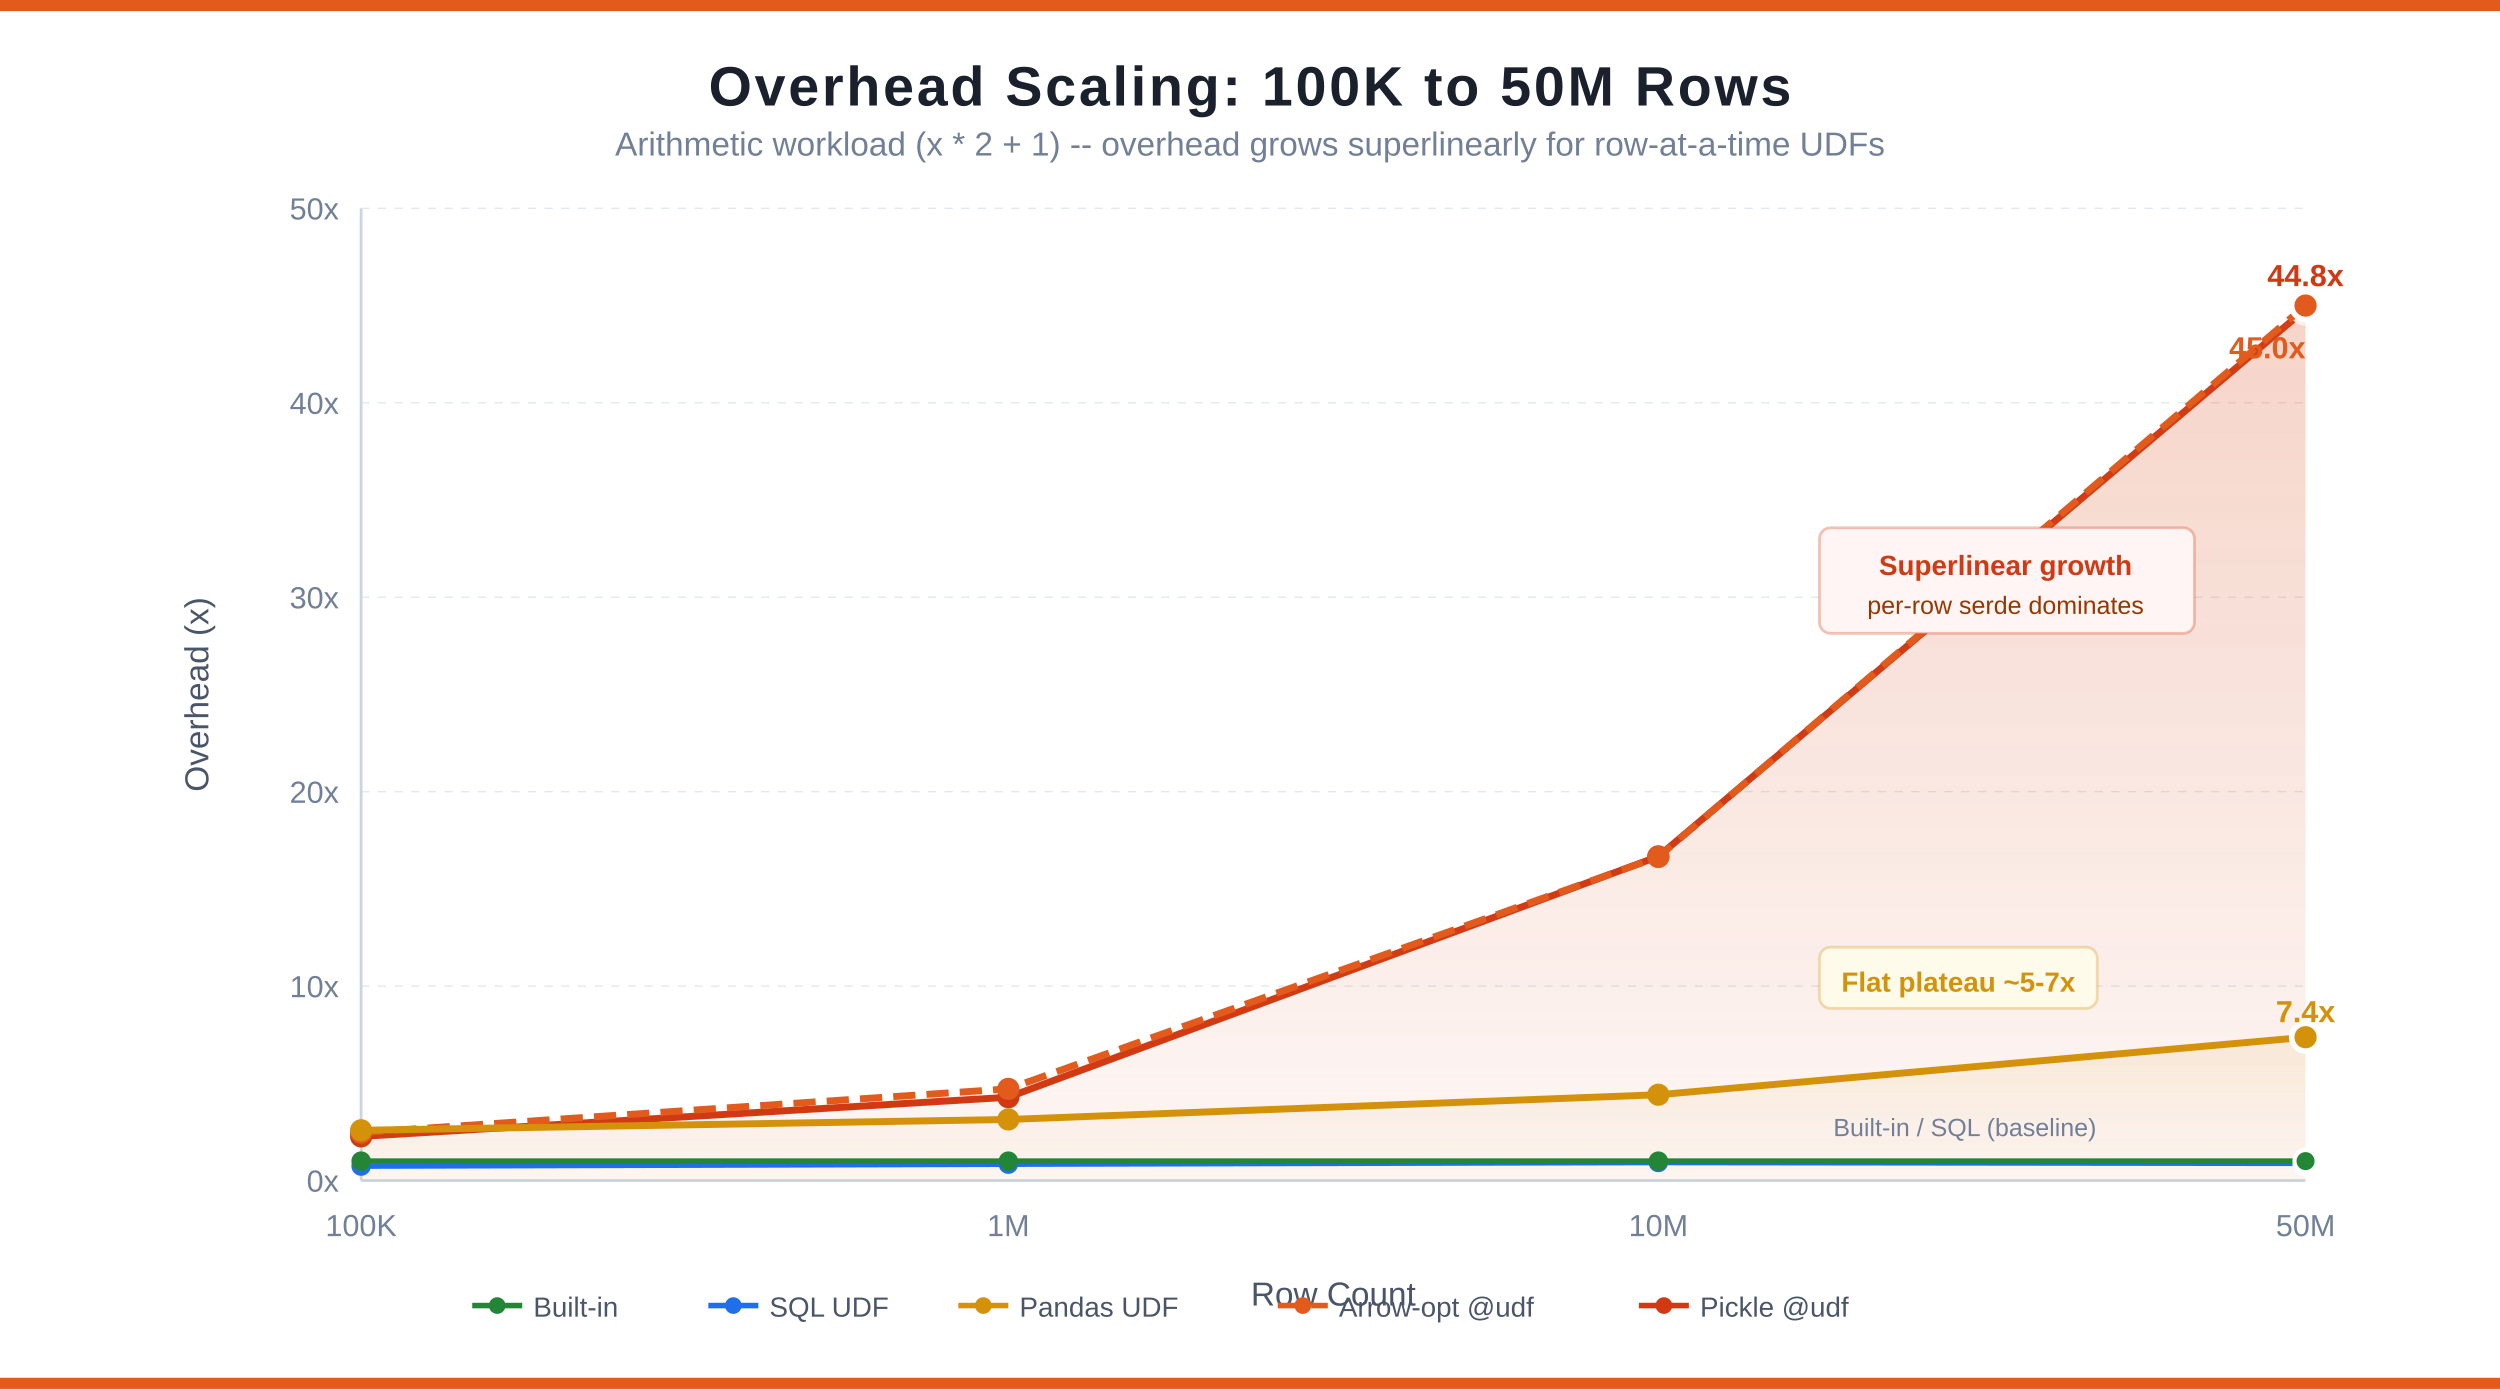
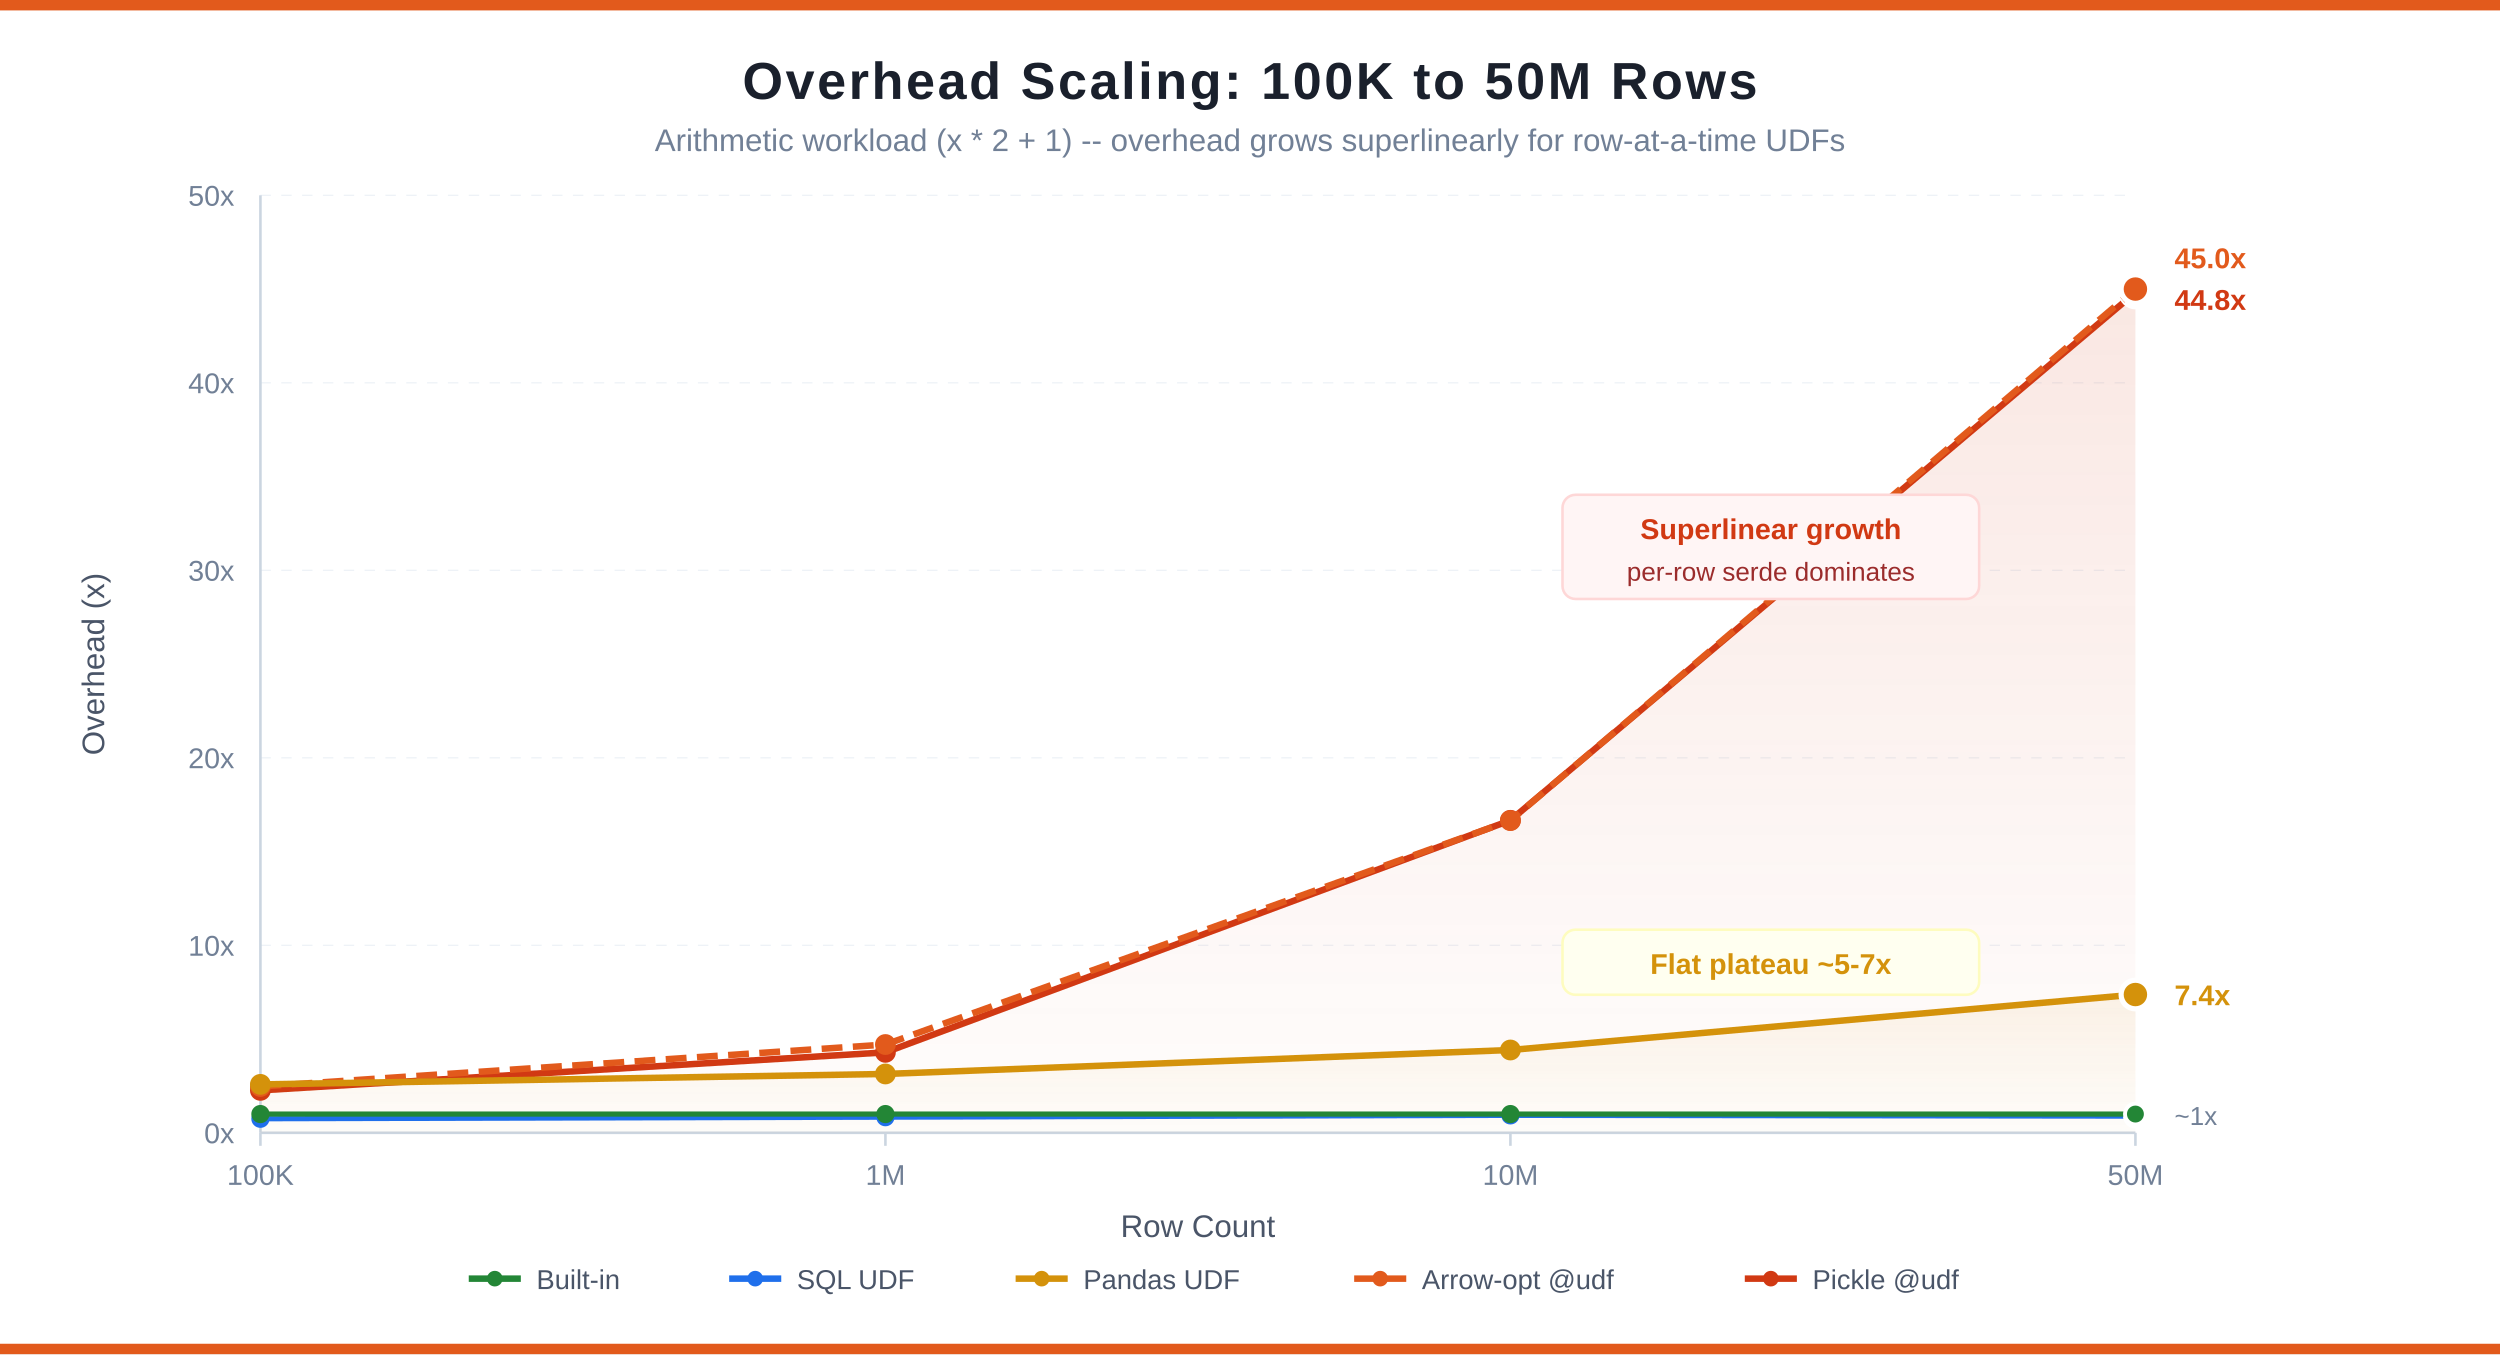
- <svg xmlns="http://www.w3.org/2000/svg" viewBox="0 0 900 500" font-family="'Segoe UI', Arial, Helvetica, sans-serif">
+ <svg xmlns="http://www.w3.org/2000/svg" viewBox="0 0 960 520" font-family="'Segoe UI', Arial, Helvetica, sans-serif">
  <defs>
    <linearGradient id="fill-pickle" x1="0" y1="0" x2="0" y2="1">
-       <stop offset="0%" stop-color="#D13913" stop-opacity="0.15" />
-       <stop offset="100%" stop-color="#D13913" stop-opacity="0.02" />
-     </linearGradient>
-     <linearGradient id="fill-arrowopt" x1="0" y1="0" x2="0" y2="1">
-       <stop offset="0%" stop-color="#E25A1C" stop-opacity="0.1" />
-       <stop offset="100%" stop-color="#E25A1C" stop-opacity="0.02" />
+       <stop offset="0%" stop-color="#D13913" stop-opacity="0.12" />
+       <stop offset="100%" stop-color="#D13913" stop-opacity="0.01" />
    </linearGradient>
    <linearGradient id="fill-pandas" x1="0" y1="0" x2="0" y2="1">
-       <stop offset="0%" stop-color="#d4920b" stop-opacity="0.1" />
-       <stop offset="100%" stop-color="#d4920b" stop-opacity="0.02" />
+       <stop offset="0%" stop-color="#d4920b" stop-opacity="0.08" />
+       <stop offset="100%" stop-color="#d4920b" stop-opacity="0.01" />
    </linearGradient>
  </defs>
-   <rect width="900" height="500" fill="#FFFFFF" />
-   <rect x="0" y="0" width="900" height="4" fill="#E25A1C" />
-   <text x="450" y="38" font-size="20" fill="#1A202C" text-anchor="middle" font-weight="bold" letter-spacing="1">Overhead Scaling: 100K to 50M Rows</text>
-   <text x="450" y="56" font-size="12" fill="#718096" text-anchor="middle">Arithmetic workload (x * 2 + 1) -- overhead grows superlinearly for row-at-a-time UDFs</text>
-   <g transform="translate(130, 75)">
-     <g stroke="#E2E8F0" stroke-width="0.5" stroke-dasharray="3,3">
-       <line x1="0" y1="350" x2="700" y2="350" />
-       <line x1="0" y1="280" x2="700" y2="280" />
-       <line x1="0" y1="210" x2="700" y2="210" />
-       <line x1="0" y1="140" x2="700" y2="140" />
-       <line x1="0" y1="70" x2="700" y2="70" />
-       <line x1="0" y1="0" x2="700" y2="0" />
+   <rect width="960" height="520" fill="#FFFFFF" />
+   <rect x="0" y="0" width="960" height="4" fill="#E25A1C" />
+   <text x="480" y="38" font-size="20" fill="#1A202C" text-anchor="middle" font-weight="bold" letter-spacing="1">Overhead Scaling: 100K to 50M Rows</text>
+   <text x="480" y="58" font-size="12" fill="#718096" text-anchor="middle">Arithmetic workload (x * 2 + 1) -- overhead grows superlinearly for row-at-a-time UDFs</text>
+   <g transform="translate(100, 75)">
+     <g stroke="#EDF2F7" stroke-width="0.5" stroke-dasharray="4,4">
+       <line x1="0" y1="360" x2="720" y2="360" />
+       <line x1="0" y1="288" x2="720" y2="288" />
+       <line x1="0" y1="216" x2="720" y2="216" />
+       <line x1="0" y1="144" x2="720" y2="144" />
+       <line x1="0" y1="72" x2="720" y2="72" />
+       <line x1="0" y1="0" x2="720" y2="0" />
    </g>
+     <line x1="0" y1="0" x2="0" y2="360" stroke="#CBD5E0" stroke-width="1" />
    <g font-size="11" fill="#718096" text-anchor="end">
-       <text x="-8" y="354">0x</text>
-       <text x="-8" y="284">10x</text>
-       <text x="-8" y="214">20x</text>
-       <text x="-8" y="144">30x</text>
-       <text x="-8" y="74">40x</text>
-       <text x="-8" y="4">50x</text>
+       <text x="-10" y="364">0x</text>
+       <text x="-10" y="292">10x</text>
+       <text x="-10" y="220">20x</text>
+       <text x="-10" y="148">30x</text>
+       <text x="-10" y="76">40x</text>
+       <text x="-10" y="4">50x</text>
    </g>
-     <line x1="0" y1="350" x2="700" y2="350" stroke="#CBD5E0" stroke-width="1" />
-     <line x1="0" y1="0" x2="0" y2="350" stroke="#CBD5E0" stroke-width="1" />
+     <text x="-60" y="180" font-size="12" fill="#4A5568" text-anchor="middle" transform="rotate(-90, -60, 180)">Overhead (x)</text>
+     <line x1="0" y1="360" x2="720" y2="360" stroke="#CBD5E0" stroke-width="1" />
    <g font-size="11" fill="#718096" text-anchor="middle">
-       <text x="0" y="370">100K</text>
-       <text x="233" y="370">1M</text>
-       <text x="467" y="370">10M</text>
-       <text x="700" y="370">50M</text>
+       <text x="0" y="380">100K</text>
+       <text x="240" y="380">1M</text>
+       <text x="480" y="380">10M</text>
+       <text x="720" y="380">50M</text>
    </g>
-     <text x="350" y="395" font-size="12" fill="#4A5568" text-anchor="middle">Row Count</text>
-     <text x="-55" y="175" font-size="12" fill="#4A5568" text-anchor="middle" transform="rotate(-90, -55, 175)">Overhead (x)</text>
-     <polygon points="0,334.1 233,320.0 467,233.3 700,36.3 700,350 467,350 233,350 0,350" fill="url(#fill-pickle)" />
-     <polyline points="0,334.1 233,320.0 467,233.3 700,36.3" fill="none" stroke="#D13913" stroke-width="2.5" stroke-linejoin="round" />
-     <circle cx="0" cy="334.1" r="4" fill="#D13913" />
-     <circle cx="233" cy="320.0" r="4" fill="#D13913" />
-     <circle cx="467" cy="233.3" r="4" fill="#D13913" />
-     <circle cx="700" cy="36.3" r="5" fill="#D13913" stroke="#FFFFFF" stroke-width="2" />
-     <text x="700" y="28" font-size="11" fill="#D13913" text-anchor="middle" font-weight="bold">44.8x</text>
-     <polygon points="0,332.7 233,317.0 467,233.5 700,35.0 700,350 467,350 233,350 0,350" fill="url(#fill-arrowopt)" />
-     <polyline points="0,332.7 233,317.0 467,233.5 700,35.0" fill="none" stroke="#E25A1C" stroke-width="2.5" stroke-linejoin="round" stroke-dasharray="8,4" />
-     <circle cx="0" cy="332.7" r="4" fill="#E25A1C" />
-     <circle cx="233" cy="317.0" r="4" fill="#E25A1C" />
-     <circle cx="467" cy="233.5" r="4" fill="#E25A1C" />
-     <circle cx="700" cy="35.0" r="5" fill="#E25A1C" stroke="#FFFFFF" stroke-width="2" />
-     <text x="700" y="54" font-size="11" fill="#E25A1C" text-anchor="end" font-weight="bold">45.0x</text>
-     <polygon points="0,331.9 233,328.0 467,319.1 700,298.4 700,350 467,350 233,350 0,350" fill="url(#fill-pandas)" />
-     <polyline points="0,331.9 233,328.0 467,319.1 700,298.4" fill="none" stroke="#d4920b" stroke-width="2.5" stroke-linejoin="round" />
-     <circle cx="0" cy="331.9" r="4" fill="#d4920b" />
-     <circle cx="233" cy="328.0" r="4" fill="#d4920b" />
-     <circle cx="467" cy="319.1" r="4" fill="#d4920b" />
-     <circle cx="700" cy="298.4" r="5" fill="#d4920b" stroke="#FFFFFF" stroke-width="2" />
-     <text x="700" y="293" font-size="11" fill="#d4920b" text-anchor="middle" font-weight="bold">7.4x</text>
-     <polyline points="0,344.8 233,344.1 467,343.5 700,343.8" fill="none" stroke="#1f6feb" stroke-width="2" stroke-linejoin="round" />
-     <circle cx="0" cy="344.8" r="3.5" fill="#1f6feb" />
-     <circle cx="233" cy="344.1" r="3.5" fill="#1f6feb" />
-     <circle cx="467" cy="343.5" r="3.5" fill="#1f6feb" />
-     <circle cx="700" cy="343.8" r="4" fill="#1f6feb" stroke="#FFFFFF" stroke-width="1.5" />
-     <polyline points="0,343.0 233,343.0 467,343.0 700,343.0" fill="none" stroke="#238636" stroke-width="2" stroke-linejoin="round" />
-     <circle cx="0" cy="343.0" r="3.5" fill="#238636" />
-     <circle cx="233" cy="343.0" r="3.5" fill="#238636" />
-     <circle cx="467" cy="343.0" r="3.5" fill="#238636" />
-     <circle cx="700" cy="343.0" r="4" fill="#238636" stroke="#FFFFFF" stroke-width="1.5" />
-     <g transform="translate(530, 130)">
-       <rect x="-5" y="-15" width="135" height="38" rx="4" fill="#FFF5F5" stroke="#D13913" stroke-opacity="0.3" />
-       <text x="62" y="2" font-size="10" fill="#D13913" text-anchor="middle" font-weight="600">Superlinear growth</text>
-       <text x="62" y="16" font-size="9" fill="#953800" text-anchor="middle">per-row serde dominates</text>
+     <text x="360" y="400" font-size="12" fill="#4A5568" text-anchor="middle">Row Count</text>
+     <g stroke="#CBD5E0" stroke-width="1">
+       <line x1="0" y1="360" x2="0" y2="365" />
+       <line x1="240" y1="360" x2="240" y2="365" />
+       <line x1="480" y1="360" x2="480" y2="365" />
+       <line x1="720" y1="360" x2="720" y2="365" />
    </g>
-     <g transform="translate(530, 278)">
-       <rect x="-5" y="-12" width="100" height="22" rx="4" fill="#FFFBEB" stroke="#d4920b" stroke-opacity="0.3" />
-       <text x="45" y="4" font-size="10" fill="#d4920b" text-anchor="middle" font-weight="600">Flat plateau ~5-7x</text>
+     <polygon points="0,343.7 240,329.1 480,240.0 720,37.3 720,360 480,360 240,360 0,360" fill="url(#fill-pickle)" />
+     <polyline points="0,343.7 240,329.1 480,240.0 720,37.3" fill="none" stroke="#D13913" stroke-width="2.5" stroke-linejoin="round" />
+     <circle cx="0" cy="343.7" r="4" fill="#D13913" />
+     <circle cx="240" cy="329.1" r="4" fill="#D13913" />
+     <circle cx="480" cy="240.0" r="4" fill="#D13913" />
+     <circle cx="720" cy="37.3" r="5.5" fill="#D13913" stroke="#FFFFFF" stroke-width="2" />
+     <polyline points="0,342.2 240,326.1 480,240.1 720,36.0" fill="none" stroke="#E25A1C" stroke-width="2.5" stroke-linejoin="round" stroke-dasharray="8,4" />
+     <circle cx="0" cy="342.2" r="4" fill="#E25A1C" />
+     <circle cx="240" cy="326.1" r="4" fill="#E25A1C" />
+     <circle cx="480" cy="240.1" r="4" fill="#E25A1C" />
+     <circle cx="720" cy="36.0" r="5.5" fill="#E25A1C" stroke="#FFFFFF" stroke-width="2" />
+     <text x="735" y="28" font-size="11" fill="#E25A1C" font-weight="bold">45.0x</text>
+     <text x="735" y="44" font-size="11" fill="#D13913" font-weight="bold">44.8x</text>
+     <polygon points="0,341.4 240,337.4 480,328.2 720,306.9 720,360 480,360 240,360 0,360" fill="url(#fill-pandas)" />
+     <polyline points="0,341.4 240,337.4 480,328.2 720,306.9" fill="none" stroke="#d4920b" stroke-width="2.5" stroke-linejoin="round" />
+     <circle cx="0" cy="341.4" r="4" fill="#d4920b" />
+     <circle cx="240" cy="337.4" r="4" fill="#d4920b" />
+     <circle cx="480" cy="328.2" r="4" fill="#d4920b" />
+     <circle cx="720" cy="306.9" r="5.5" fill="#d4920b" stroke="#FFFFFF" stroke-width="2" />
+     <text x="735" y="311" font-size="11" fill="#d4920b" font-weight="bold">7.4x</text>
+     <polyline points="0,354.6 240,354.0 480,353.3 720,353.6" fill="none" stroke="#1f6feb" stroke-width="2" stroke-linejoin="round" />
+     <circle cx="0" cy="354.6" r="3.5" fill="#1f6feb" />
+     <circle cx="240" cy="354.0" r="3.5" fill="#1f6feb" />
+     <circle cx="480" cy="353.3" r="3.5" fill="#1f6feb" />
+     <circle cx="720" cy="353.6" r="4" fill="#1f6feb" stroke="#FFFFFF" stroke-width="1.5" />
+     <polyline points="0,352.8 240,352.8 480,352.8 720,352.8" fill="none" stroke="#238636" stroke-width="2" stroke-linejoin="round" />
+     <circle cx="0" cy="352.8" r="3.5" fill="#238636" />
+     <circle cx="240" cy="352.8" r="3.5" fill="#238636" />
+     <circle cx="480" cy="352.8" r="3.5" fill="#238636" />
+     <circle cx="720" cy="352.8" r="4" fill="#238636" stroke="#FFFFFF" stroke-width="1.5" />
+     <text x="735" y="357" font-size="10" fill="#718096">~1x</text>
+     <g transform="translate(500, 115)">
+       <rect x="0" y="0" width="160" height="40" rx="5" fill="#FFF5F5" stroke="#FED7D7" />
+       <text x="80" y="17" font-size="11" fill="#D13913" text-anchor="middle" font-weight="600">Superlinear growth</text>
+       <text x="80" y="33" font-size="10" fill="#9B2C2C" text-anchor="middle">per-row serde dominates</text>
    </g>
-     <g transform="translate(530, 330)">
-       <text x="0" y="4" font-size="9" fill="#718096">Built-in / SQL (baseline)</text>
+     <g transform="translate(500, 282)">
+       <rect x="0" y="0" width="160" height="25" rx="5" fill="#FFFFF0" stroke="#FEFCBF" />
+       <text x="80" y="17" font-size="11" fill="#d4920b" text-anchor="middle" font-weight="600">Flat plateau ~5-7x</text>
    </g>
  </g>
-   <g transform="translate(170, 465)" font-size="10">
-     <line x1="0" y1="5" x2="18" y2="5" stroke="#238636" stroke-width="2" />
-     <circle cx="9" cy="5" r="3" fill="#238636" />
-     <text x="22" y="9" fill="#4A5568">Built-in</text>
-     <line x1="85" y1="5" x2="103" y2="5" stroke="#1f6feb" stroke-width="2" />
-     <circle cx="94" cy="5" r="3" fill="#1f6feb" />
-     <text x="107" y="9" fill="#4A5568">SQL UDF</text>
-     <line x1="175" y1="5" x2="193" y2="5" stroke="#d4920b" stroke-width="2" />
-     <circle cx="184" cy="5" r="3" fill="#d4920b" />
-     <text x="197" y="9" fill="#4A5568">Pandas UDF</text>
-     <line x1="290" y1="5" x2="308" y2="5" stroke="#E25A1C" stroke-width="2" stroke-dasharray="8,4" />
-     <circle cx="299" cy="5" r="3" fill="#E25A1C" />
-     <text x="312" y="9" fill="#4A5568">Arrow-opt @udf</text>
-     <line x1="420" y1="5" x2="438" y2="5" stroke="#D13913" stroke-width="2" />
-     <circle cx="429" cy="5" r="3" fill="#D13913" />
-     <text x="442" y="9" fill="#4A5568">Pickle @udf</text>
+   <g transform="translate(180, 485)" font-size="10.5">
+     <line x1="0" y1="6" x2="20" y2="6" stroke="#238636" stroke-width="2.5" />
+     <circle cx="10" cy="6" r="3" fill="#238636" />
+     <text x="26" y="10" fill="#4A5568">Built-in</text>
+     <line x1="100" y1="6" x2="120" y2="6" stroke="#1f6feb" stroke-width="2.5" />
+     <circle cx="110" cy="6" r="3" fill="#1f6feb" />
+     <text x="126" y="10" fill="#4A5568">SQL UDF</text>
+     <line x1="210" y1="6" x2="230" y2="6" stroke="#d4920b" stroke-width="2.5" />
+     <circle cx="220" cy="6" r="3" fill="#d4920b" />
+     <text x="236" y="10" fill="#4A5568">Pandas UDF</text>
+     <line x1="340" y1="6" x2="360" y2="6" stroke="#E25A1C" stroke-width="2.5" stroke-dasharray="8,4" />
+     <circle cx="350" cy="6" r="3" fill="#E25A1C" />
+     <text x="366" y="10" fill="#4A5568">Arrow-opt @udf</text>
+     <line x1="490" y1="6" x2="510" y2="6" stroke="#D13913" stroke-width="2.5" />
+     <circle cx="500" cy="6" r="3" fill="#D13913" />
+     <text x="516" y="10" fill="#4A5568">Pickle @udf</text>
  </g>
-   <rect x="0" y="496" width="900" height="4" fill="#E25A1C" />
+   <rect x="0" y="516" width="960" height="4" fill="#E25A1C" />
</svg>
